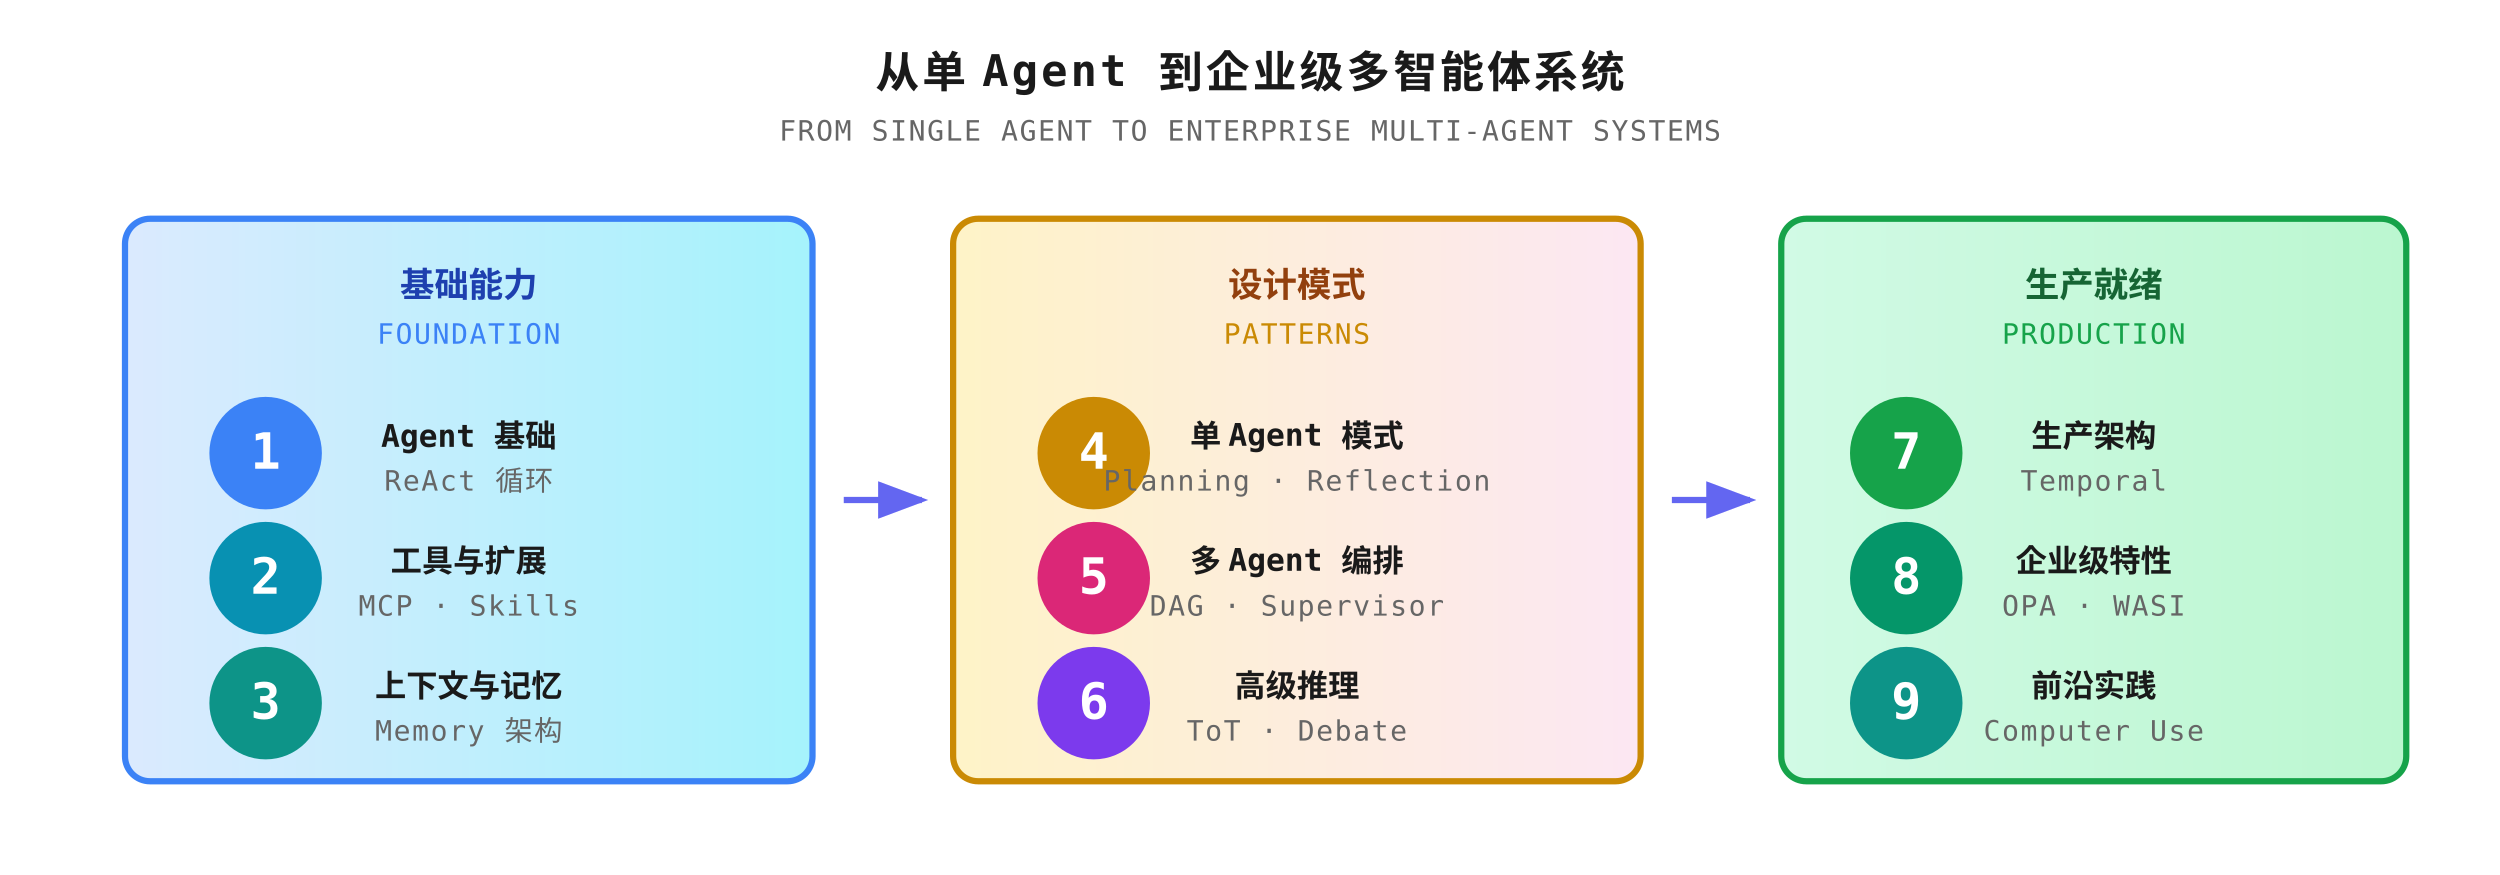
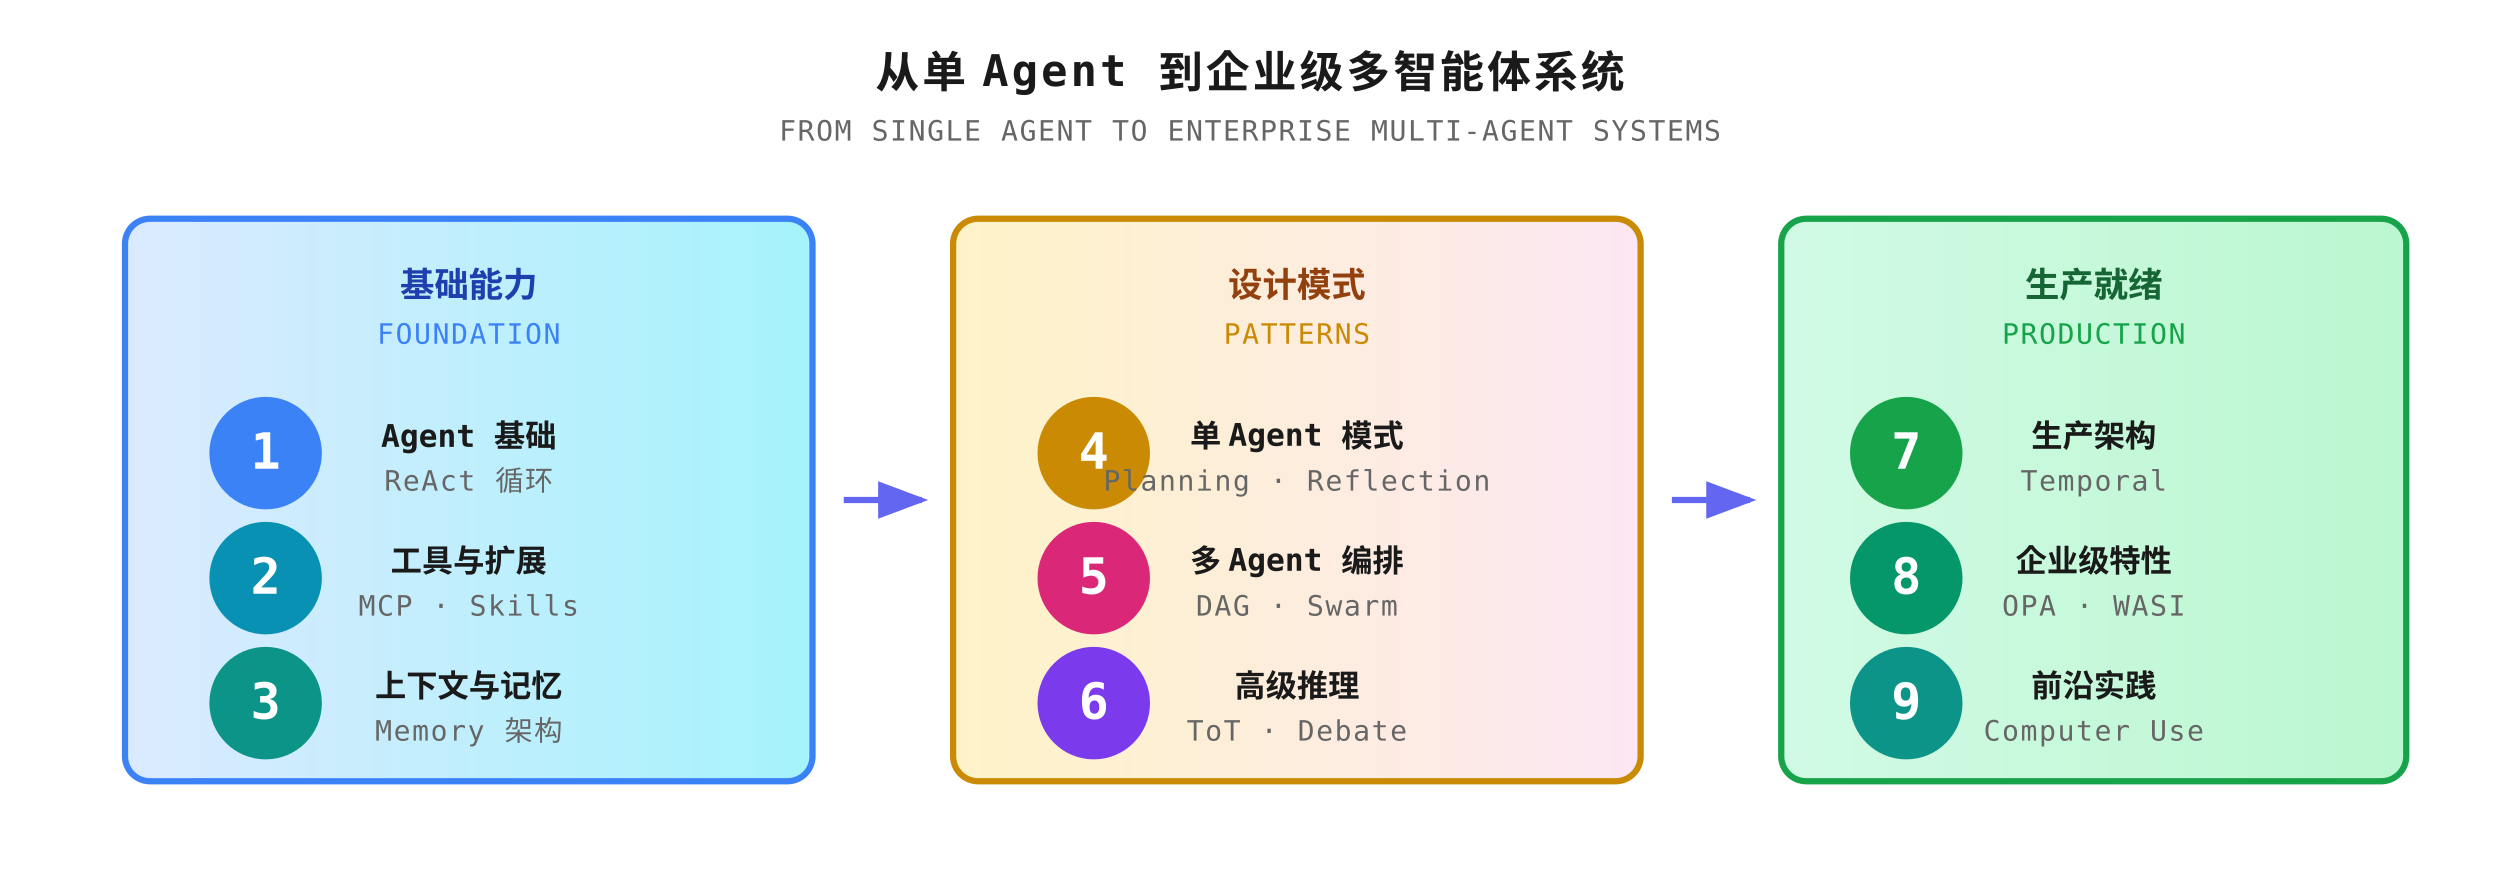
<svg xmlns="http://www.w3.org/2000/svg" viewBox="0 0 800 280">
  <defs>
    <style>
      .label { font: 500 9px 'SF Mono', 'Menlo', 'Monaco', monospace; fill: #666; text-anchor: middle; letter-spacing: 0.5px; }
      .box-text { font: 600 11px 'SF Mono', 'Menlo', 'Monaco', monospace; fill: #1a1a1a; text-anchor: middle; }
      .title { font: 700 14px 'SF Mono', 'Menlo', 'Monaco', monospace; fill: #1a1a1a; text-anchor: middle; letter-spacing: 1px; }
      .part-num { font: 700 16px 'SF Mono', monospace; fill: #fff; text-anchor: middle; }
      .part-title { font: 600 10px 'SF Mono', 'PingFang SC', monospace; fill: #1a1a1a; text-anchor: middle; }
    </style>
    <marker id="arrow-flow" markerWidth="8" markerHeight="6" refX="7" refY="3" orient="auto">
      <polygon points="0 0, 8 3, 0 6" fill="#6366f1" />
    </marker>
    <linearGradient id="grad-foundation" x1="0%" y1="0%" x2="100%" y2="0%">
      <stop offset="0%" style="stop-color:#dbeafe" />
      <stop offset="100%" style="stop-color:#a5f3fc" />
    </linearGradient>
    <linearGradient id="grad-patterns" x1="0%" y1="0%" x2="100%" y2="0%">
      <stop offset="0%" style="stop-color:#fef3c7" />
      <stop offset="100%" style="stop-color:#fce7f3" />
    </linearGradient>
    <linearGradient id="grad-production" x1="0%" y1="0%" x2="100%" y2="0%">
      <stop offset="0%" style="stop-color:#d1fae5" />
      <stop offset="100%" style="stop-color:#bbf7d0" />
    </linearGradient>
  </defs>
  <rect width="800" height="280" fill="#fff" />
  <text x="400" y="28" class="title">从单 Agent 到企业级多智能体系统</text>
  <text x="400" y="45" class="label">FROM SINGLE AGENT TO ENTERPRISE MULTI-AGENT SYSTEMS</text>
  <g transform="translate(40, 70)">
    <rect x="0" y="0" width="220" height="180" fill="url(#grad-foundation)" stroke="#3b82f6" stroke-width="2" rx="8" />
    <text x="110" y="25" class="box-text" style="fill: #1e40af;">基础能力</text>
    <text x="110" y="40" class="label" style="fill: #3b82f6;">FOUNDATION</text>
    <g transform="translate(20, 55)">
      <circle cx="25" cy="20" r="18" fill="#3b82f6" />
      <text x="25" y="25" class="part-num">1</text>
      <text x="90" y="18" class="part-title">Agent 基础</text>
      <text x="90" y="32" class="label">ReAct 循环</text>
    </g>
    <g transform="translate(20, 95)">
      <circle cx="25" cy="20" r="18" fill="#0891b2" />
      <text x="25" y="25" class="part-num">2</text>
      <text x="90" y="18" class="part-title">工具与扩展</text>
      <text x="90" y="32" class="label">MCP · Skills</text>
    </g>
    <g transform="translate(20, 135)">
      <circle cx="25" cy="20" r="18" fill="#0d9488" />
      <text x="25" y="25" class="part-num">3</text>
      <text x="90" y="18" class="part-title">上下文与记忆</text>
      <text x="90" y="32" class="label">Memory 架构</text>
    </g>
  </g>
  <line x1="270" y1="160" x2="295" y2="160" stroke="#6366f1" stroke-width="2" marker-end="url(#arrow-flow)" />
  <g transform="translate(305, 70)">
    <rect x="0" y="0" width="220" height="180" fill="url(#grad-patterns)" stroke="#ca8a04" stroke-width="2" rx="8" />
    <text x="110" y="25" class="box-text" style="fill: #92400e;">设计模式</text>
    <text x="110" y="40" class="label" style="fill: #ca8a04;">PATTERNS</text>
    <g transform="translate(20, 55)">
      <circle cx="25" cy="20" r="18" fill="#ca8a04" />
      <text x="25" y="25" class="part-num">4</text>
      <text x="90" y="18" class="part-title">单 Agent 模式</text>
      <text x="90" y="32" class="label">Planning · Reflection</text>
    </g>
    <g transform="translate(20, 95)">
      <circle cx="25" cy="20" r="18" fill="#db2777" />
      <text x="25" y="25" class="part-num">5</text>
      <text x="90" y="18" class="part-title">多 Agent 编排</text>
-       <text x="90" y="32" class="label">DAG · Supervisor</text>
+       <text x="90" y="32" class="label">DAG · Swarm</text>
    </g>
    <g transform="translate(20, 135)">
      <circle cx="25" cy="20" r="18" fill="#7c3aed" />
      <text x="25" y="25" class="part-num">6</text>
      <text x="90" y="18" class="part-title">高级推理</text>
      <text x="90" y="32" class="label">ToT · Debate</text>
    </g>
  </g>
  <line x1="535" y1="160" x2="560" y2="160" stroke="#6366f1" stroke-width="2" marker-end="url(#arrow-flow)" />
  <g transform="translate(570, 70)">
    <rect x="0" y="0" width="200" height="180" fill="url(#grad-production)" stroke="#16a34a" stroke-width="2" rx="8" />
    <text x="100" y="25" class="box-text" style="fill: #166534;">生产就绪</text>
    <text x="100" y="40" class="label" style="fill: #16a34a;">PRODUCTION</text>
    <g transform="translate(15, 55)">
      <circle cx="25" cy="20" r="18" fill="#16a34a" />
      <text x="25" y="25" class="part-num">7</text>
      <text x="85" y="18" class="part-title">生产架构</text>
      <text x="85" y="32" class="label">Temporal</text>
    </g>
    <g transform="translate(15, 95)">
      <circle cx="25" cy="20" r="18" fill="#059669" />
      <text x="25" y="25" class="part-num">8</text>
      <text x="85" y="18" class="part-title">企业级特性</text>
      <text x="85" y="32" class="label">OPA · WASI</text>
    </g>
    <g transform="translate(15, 135)">
      <circle cx="25" cy="20" r="18" fill="#0d9488" />
      <text x="25" y="25" class="part-num">9</text>
      <text x="85" y="18" class="part-title">前沿实践</text>
      <text x="85" y="32" class="label">Computer Use</text>
    </g>
  </g>
</svg>
